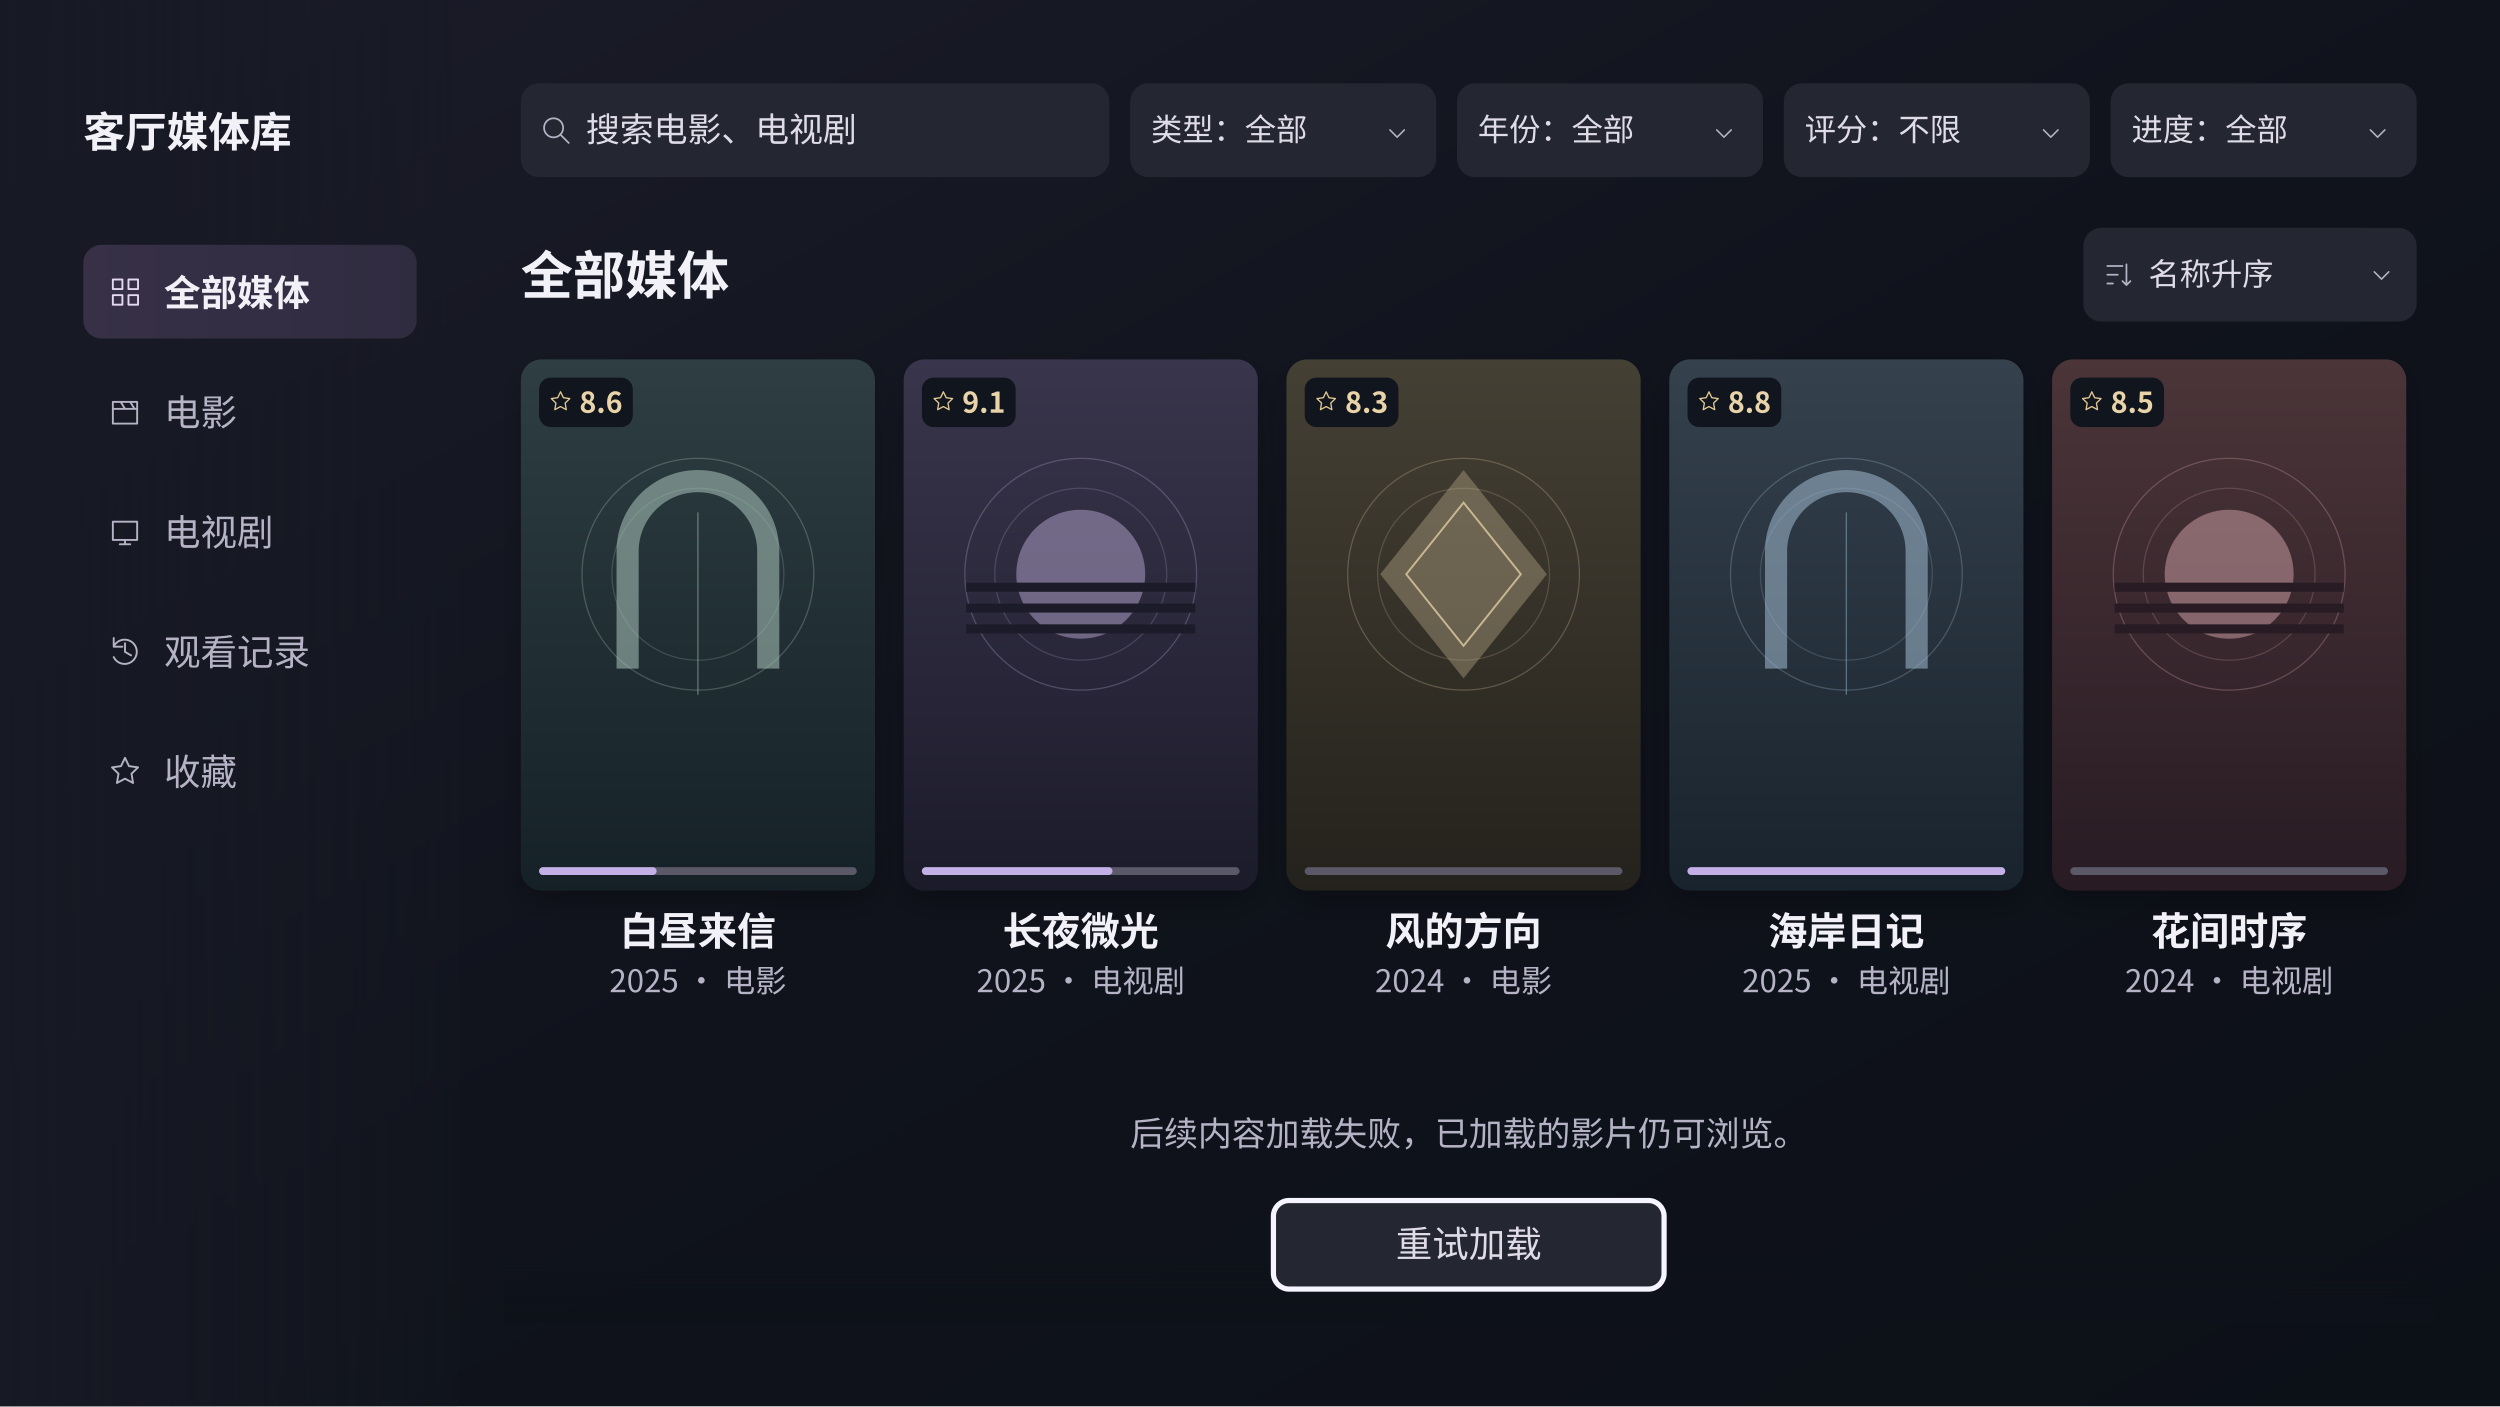
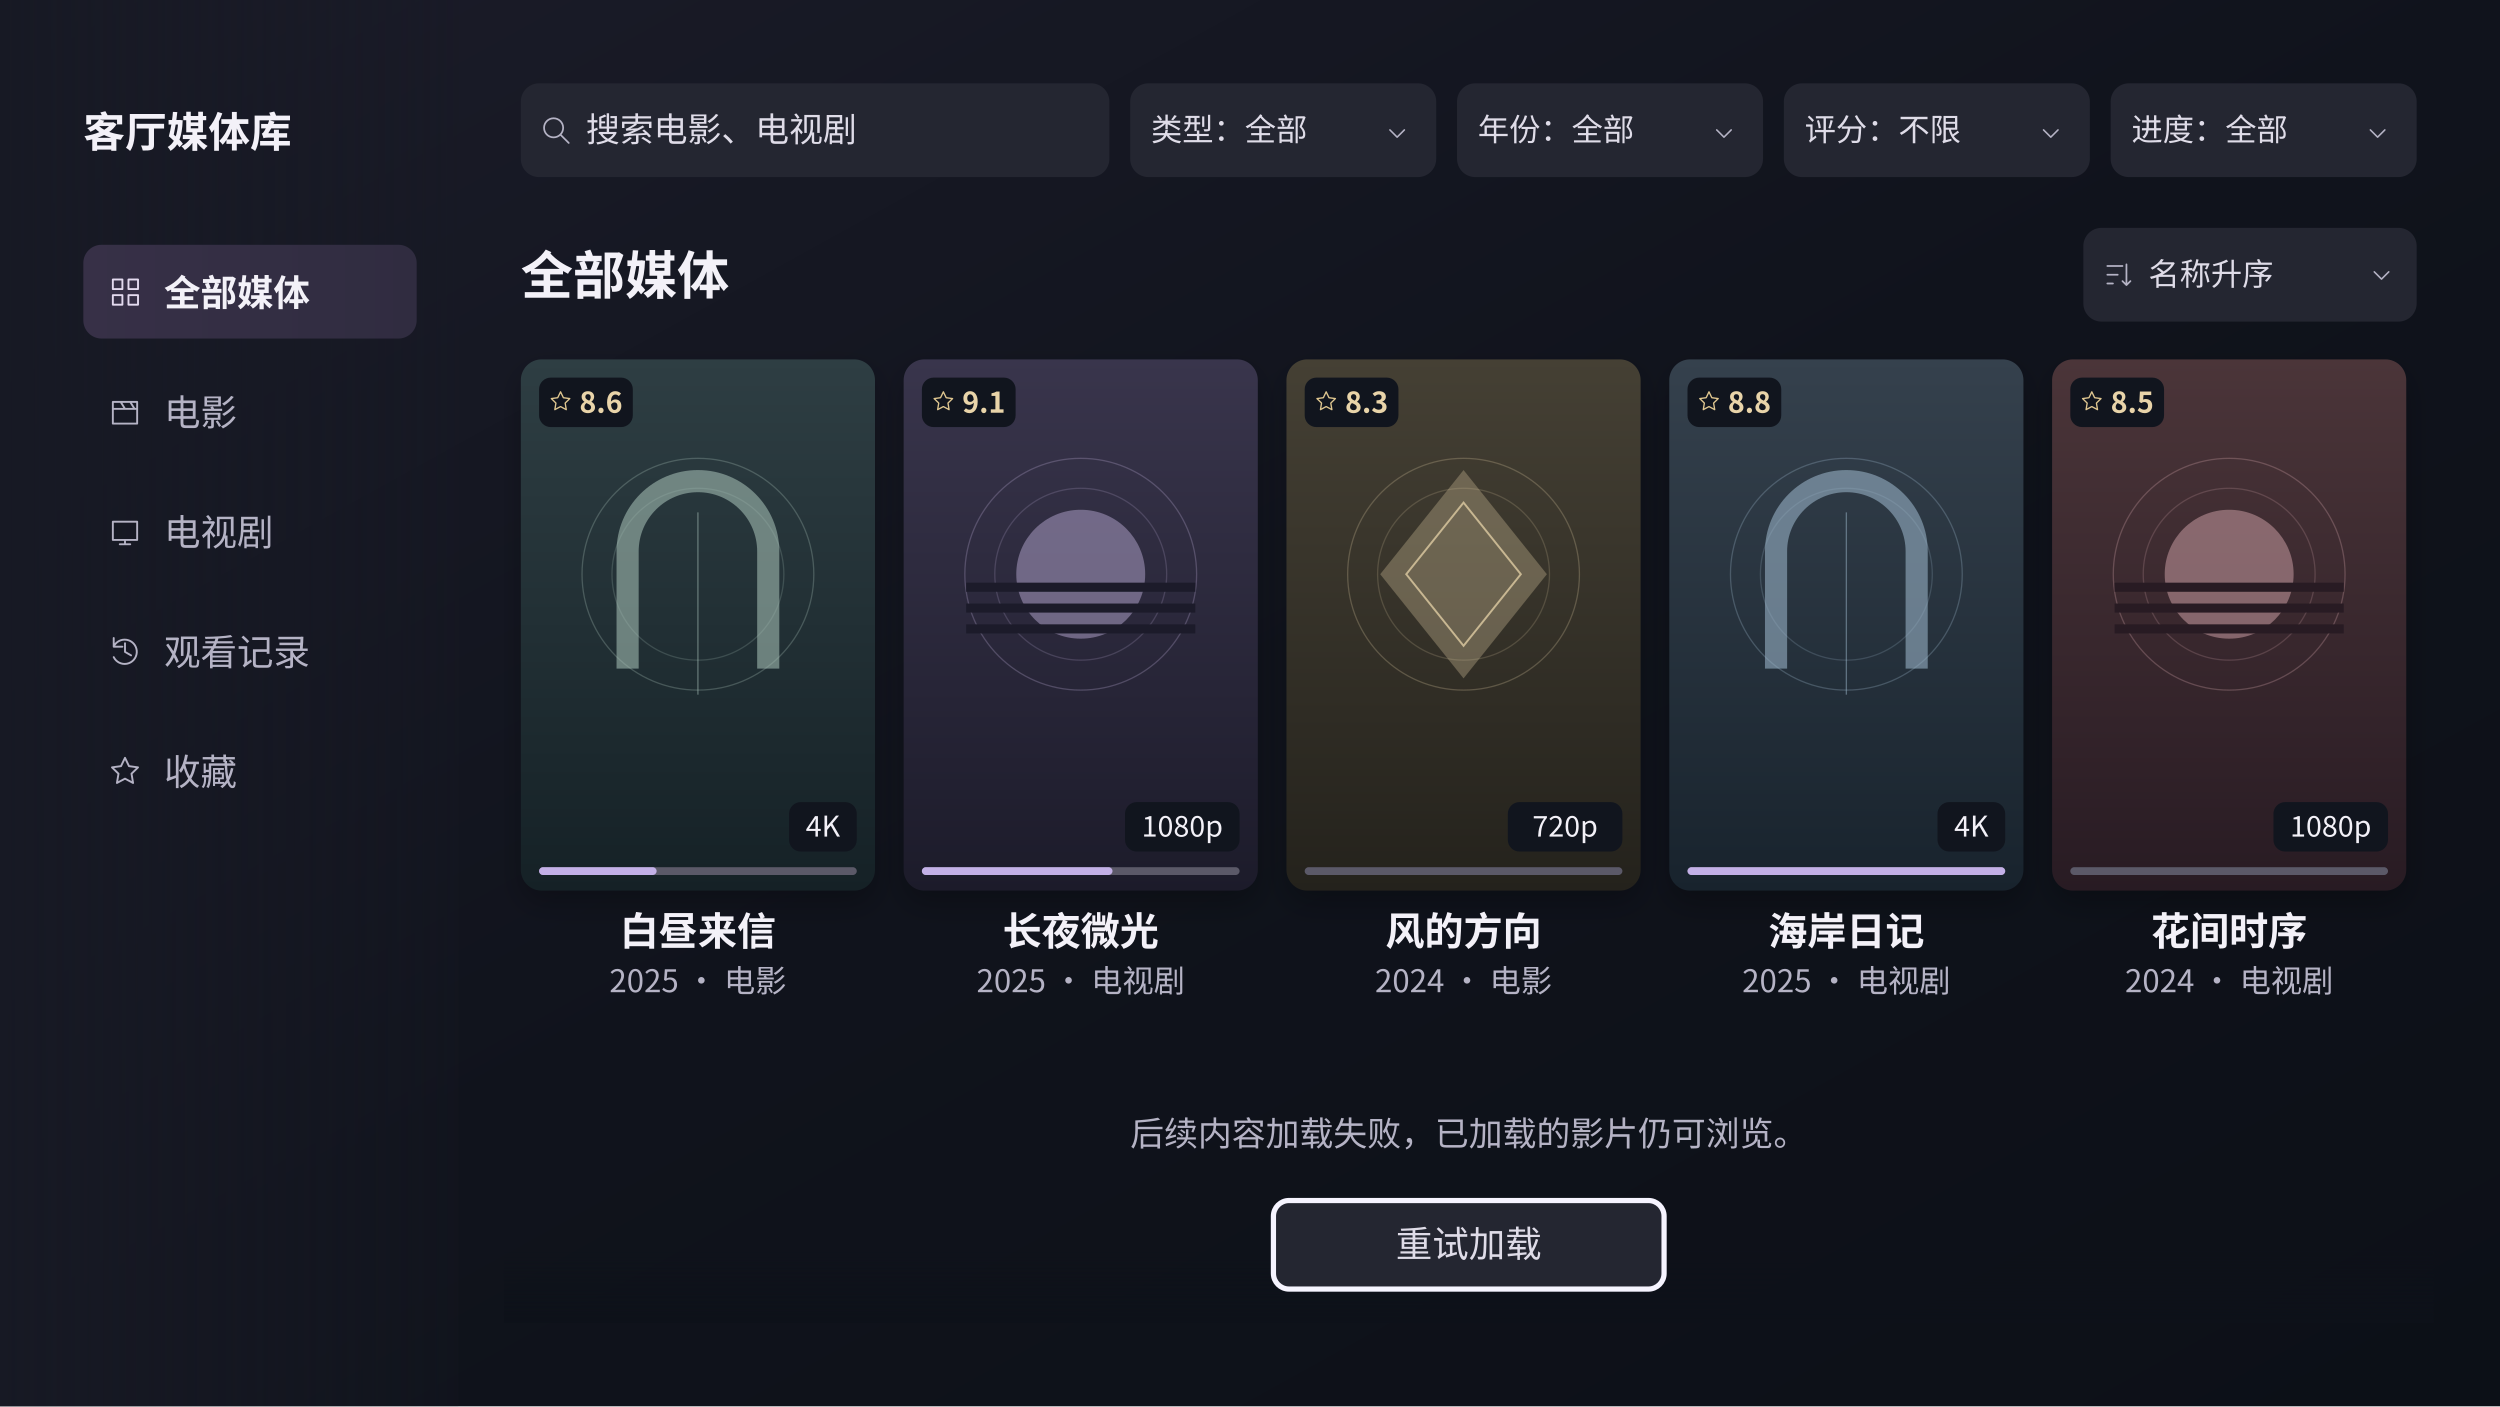
<svg xmlns="http://www.w3.org/2000/svg" width="3840" height="2160" viewBox="0 0 3840 2160" role="img" aria-labelledby="title desc">
  <defs>
    <linearGradient id="background" x2="1" y2="1">
      <stop stop-color="#1b1c29" />
      <stop offset=".5" stop-color="#10131c" />
      <stop offset="1" stop-color="#0c1017" />
    </linearGradient>
    <linearGradient id="sidebar" x2="1" y2="0">
      <stop stop-color="#171924" />
      <stop offset="1" stop-color="#171924" stop-opacity=".2" />
    </linearGradient>
    <linearGradient id="selection">
      <stop stop-color="#373047" />
      <stop offset="1" stop-color="#302c40" />
    </linearGradient>
    <linearGradient id="bottom-fade" x2="0" y2="1">
      <stop stop-color="#0d1119" stop-opacity="0" />
      <stop offset="1" stop-color="#0d1119" />
    </linearGradient>
    <filter id="card-shadow" x="-15%" y="-10%" width="130%" height="130%" color-interpolation-filters="sRGB">
      <feGaussianBlur in="SourceAlpha" stdDeviation="22" />
      <feOffset dx="0" dy="20" />
      <feComponentTransfer>
        <feFuncA type="linear" slope=".24" />
      </feComponentTransfer>
      <feMerge>
        <feMergeNode />
        <feMergeNode in="SourceGraphic" />
      </feMerge>
    </filter>
    <clipPath id="grid-viewport">
      <rect x="774" y="526" width="2964" height="1506" />
    </clipPath>
  </defs>
  <rect width="3840" height="2160" fill="url(#background)" />
  <rect width="704" height="2160" fill="url(#sidebar)" />
  <g font-family="Noto Sans CJK SC, sans-serif">
    <text x="128" y="226" font-size="64" fill="#f3f1f8" font-weight="600" text-anchor="start">客厅媒体库</text>
    <g data-role="sidebar-entry" data-focused="false">
      <rect x="128" y="376" width="512" height="144" rx="28" fill="url(#selection)" stroke="none" stroke-width="2" />
      <g transform="translate(168 424) scale(1.333333)">
        <path d="M4 4h11v11H4zM22 4h11v11H22zM4 22h11v11H4zM22 22h11v11H22z" fill="none" stroke="#e3daef" stroke-width="2.2" stroke-linecap="round" stroke-linejoin="round" />
      </g>
      <text x="252" y="470" font-size="56" fill="#f3f1f8" font-weight="600" text-anchor="start">全部媒体</text>
    </g>
    <g data-role="sidebar-entry" data-focused="false">
      <g transform="translate(168 608) scale(1.333333)">
        <path d="M4 7h28v25H4zM4 15h28M13 7l5 8M24 7l5 8" fill="none" stroke="#b5b3c5" stroke-width="2.2" stroke-linecap="round" stroke-linejoin="round" />
      </g>
      <text x="252" y="654" font-size="56" fill="#b5b3c5" font-weight="400" text-anchor="start">电影</text>
    </g>
    <g data-role="sidebar-entry" data-focused="false">
      <g transform="translate(168 792) scale(1.333333)">
        <path d="M4 7h28v21H4zM12 33h12M18 28v5" fill="none" stroke="#b5b3c5" stroke-width="2.2" stroke-linecap="round" stroke-linejoin="round" />
      </g>
      <text x="252" y="838" font-size="56" fill="#b5b3c5" font-weight="400" text-anchor="start">电视剧</text>
    </g>
    <g data-role="sidebar-entry" data-focused="false">
      <g transform="translate(168 976) scale(1.333333)">
        <path d="M6 11a14 14 0 1 1-1 14M5 3v10h10M18 9v10l7 4" fill="none" stroke="#b5b3c5" stroke-width="2.2" stroke-linecap="round" stroke-linejoin="round" />
      </g>
      <text x="252" y="1022" font-size="56" fill="#b5b3c5" font-weight="400" text-anchor="start">观看记录</text>
    </g>
    <g data-role="sidebar-entry" data-focused="false">
      <g transform="translate(168 1160) scale(1.333333)">
        <path d="M18 3l4.6 9.6L33 14l-7.5 7.3L27.3 32L18 27l-9.3 5l1.8-10.7L3 14l10.4-1.4z" fill="none" stroke="#b5b3c5" stroke-width="2.2" stroke-linecap="round" stroke-linejoin="round" />
      </g>
      <text x="252" y="1206" font-size="56" fill="#b5b3c5" font-weight="400" text-anchor="start">收藏</text>
    </g>
    <g data-role="control" data-focused="false" data-disabled="false" data-label="搜索电影、电视剧" opacity="1">
      <rect x="800" y="128" width="904" height="144" rx="28" fill="#242631" stroke="none" stroke-width="2" />
      <g transform="translate(832 178.0) scale(1.222222)">
        <path d="M27 15a12 12 0 1 1-24 0a12 12 0 1 1 24 0M24 24l10 10" fill="none" stroke="#b5b3c5" stroke-width="2.2" stroke-linecap="round" stroke-linejoin="round" />
      </g>
      <text x="900" y="217.68" font-size="52" fill="#dfdce8" font-weight="500" text-anchor="start">搜索电影、电视剧</text>
    </g>
    <g data-role="control" data-focused="false" data-disabled="false" data-label="类型：全部" opacity="1">
      <rect x="1736" y="128" width="470" height="144" rx="28" fill="#242631" stroke="none" stroke-width="2" />
      <text x="1768" y="216.32" font-size="48" fill="#dfdce8" font-weight="500" text-anchor="start">类型：全部</text>
    </g>
    <g transform="translate(2126 184) scale(1.111111)">
      <path d="M8 14l10 10l10-10" fill="none" stroke="#b5b3c5" stroke-width="2.2" stroke-linecap="round" stroke-linejoin="round" />
    </g>
    <g data-role="control" data-focused="false" data-disabled="false" data-label="年份：全部" opacity="1">
      <rect x="2238" y="128" width="470" height="144" rx="28" fill="#242631" stroke="none" stroke-width="2" />
      <text x="2270" y="216.32" font-size="48" fill="#dfdce8" font-weight="500" text-anchor="start">年份：全部</text>
    </g>
    <g transform="translate(2628 184) scale(1.111111)">
      <path d="M8 14l10 10l10-10" fill="none" stroke="#b5b3c5" stroke-width="2.2" stroke-linecap="round" stroke-linejoin="round" />
    </g>
    <g data-role="control" data-focused="false" data-disabled="false" data-label="评分：不限" opacity="1">
      <rect x="2740" y="128" width="470" height="144" rx="28" fill="#242631" stroke="none" stroke-width="2" />
      <text x="2772" y="216.32" font-size="48" fill="#dfdce8" font-weight="500" text-anchor="start">评分：不限</text>
    </g>
    <g transform="translate(3130 184) scale(1.111111)">
      <path d="M8 14l10 10l10-10" fill="none" stroke="#b5b3c5" stroke-width="2.2" stroke-linecap="round" stroke-linejoin="round" />
    </g>
    <g data-role="control" data-focused="false" data-disabled="false" data-label="进度：全部" opacity="1">
      <rect x="3242" y="128" width="470" height="144" rx="28" fill="#242631" stroke="none" stroke-width="2" />
      <text x="3274" y="216.32" font-size="48" fill="#dfdce8" font-weight="500" text-anchor="start">进度：全部</text>
    </g>
    <g transform="translate(3632 184) scale(1.111111)">
      <path d="M8 14l10 10l10-10" fill="none" stroke="#b5b3c5" stroke-width="2.2" stroke-linecap="round" stroke-linejoin="round" />
    </g>
    <text x="800" y="452" font-size="80" fill="#f3f1f8" font-weight="650" text-anchor="start">全部媒体</text>
    <g data-role="control" data-focused="false" data-disabled="false" data-label="名称升序" opacity="1">
      <rect x="3200" y="350" width="512" height="144" rx="28" fill="#242631" stroke="none" stroke-width="2" />
      <g transform="translate(3232 400.0) scale(1.222222)">
        <path d="M4 7h19M4 18h13M4 29h7M28 5v26M23 26l5 5l5-5" fill="none" stroke="#b5b3c5" stroke-width="2.2" stroke-linecap="round" stroke-linejoin="round" />
      </g>
      <text x="3300" y="438.32" font-size="48" fill="#dfdce8" font-weight="500" text-anchor="start">名称升序</text>
    </g>
    <g transform="translate(3638 402) scale(1.111111)">
      <path d="M8 14l10 10l10-10" fill="none" stroke="#b5b3c5" stroke-width="2.2" stroke-linecap="round" stroke-linejoin="round" />
    </g>
    <g clip-path="url(#grid-viewport)" data-role="focus-following-grid">
      <g data-role="media-card" data-focused="false">
        <defs>
          <linearGradient id="art-0" x2="0" y2="1">
            <stop stop-color="#2e3e43" />
            <stop offset="1" stop-color="#152126" />
          </linearGradient>
          <clipPath id="clip-0">
            <rect x="800" y="552" width="544" height="816" rx="32" fill="white" stroke="none" stroke-width="2" />
          </clipPath>
        </defs>
        <g filter="url(#card-shadow)">
          <rect x="800" y="552" width="544" height="816" rx="32" fill="url(#art-0)" stroke="none" stroke-width="2" />
        </g>
        <g clip-path="url(#clip-0)">
          <circle cx="1072" cy="882" r="178" fill="none" stroke="#a4bdb4" stroke-width="2" opacity=".3" />
          <circle cx="1072" cy="882" r="132" fill="none" stroke="#a4bdb4" stroke-width="2" opacity=".22" />
          <path d="M964 1027V847a108 108 0 0 1 216 0v180" fill="none" stroke="#a4bdb4" stroke-width="34" opacity=".58" />
          <path d="M1072 787v280" stroke="#a4bdb4" stroke-width="2" opacity=".5" />
        </g>
        <rect x="828" y="580" width="144" height="76" rx="18" fill="#11151e" stroke="none" stroke-width="2" />
        <g transform="translate(844 599) scale(0.9444444)">
          <path d="M18 3l4.6 9.6L33 14l-7.5 7.3L27.3 32L18 27l-9.3 5l1.8-10.7L3 14l10.4-1.4z" fill="none" stroke="#e0c790" stroke-width="2.2" stroke-linecap="round" stroke-linejoin="round" />
        </g>
        <text x="890" y="634" font-size="44" fill="#e9d4a9" font-weight="600" text-anchor="start">8.6</text>
+         <g data-role="quality-badge">
+           <rect x="1212" y="1232" width="104" height="76" rx="18" fill="#11151e" stroke="none" stroke-width="2" />
+           <text x="1264.0" y="1285" font-size="44" fill="#f3f1f8" font-weight="500" text-anchor="middle">4K</text>
+         </g>
        <g data-role="watch-progress" data-progress="0.37">
          <rect x="828" y="1332" width="488" height="12" rx="6" fill="#5b5968" stroke="none" stroke-width="2" />
          <rect x="828" y="1332" width="180.56" height="12" rx="6" fill="#c3b0e7" stroke="none" stroke-width="2" />
        </g>
        <g data-role="card-caption">
          <text x="1072" y="1452" font-size="60" fill="#f3f1f8" font-weight="600" text-anchor="middle">白昼来信</text>
          <text x="1072" y="1524" font-size="48" fill="#b5b3c5" font-weight="400" text-anchor="middle">2025 · 电影</text>
        </g>
      </g>
      <g data-role="media-card" data-focused="false">
        <defs>
          <linearGradient id="art-1" x2="0" y2="1">
            <stop stop-color="#39354c" />
            <stop offset="1" stop-color="#1c1b2a" />
          </linearGradient>
          <clipPath id="clip-1">
            <rect x="1388" y="552" width="544" height="816" rx="32" fill="white" stroke="none" stroke-width="2" />
          </clipPath>
        </defs>
        <g filter="url(#card-shadow)">
          <rect x="1388" y="552" width="544" height="816" rx="32" fill="url(#art-1)" stroke="none" stroke-width="2" />
        </g>
        <g clip-path="url(#clip-1)">
          <circle cx="1660" cy="882" r="178" fill="none" stroke="#b4a5ce" stroke-width="2" opacity=".3" />
          <circle cx="1660" cy="882" r="132" fill="none" stroke="#b4a5ce" stroke-width="2" opacity=".22" />
          <circle cx="1660" cy="882" r="99" fill="#b4a5ce" opacity=".5" />
          <path d="M1484 902h352M1484 934h352M1484 966h352" stroke="#1c1b2a" stroke-width="14" />
        </g>
        <rect x="1416" y="580" width="144" height="76" rx="18" fill="#11151e" stroke="none" stroke-width="2" />
        <g transform="translate(1432 599) scale(0.9444444)">
          <path d="M18 3l4.6 9.6L33 14l-7.5 7.3L27.3 32L18 27l-9.3 5l1.8-10.7L3 14l10.4-1.4z" fill="none" stroke="#e0c790" stroke-width="2.2" stroke-linecap="round" stroke-linejoin="round" />
        </g>
        <text x="1478" y="634" font-size="44" fill="#e9d4a9" font-weight="600" text-anchor="start">9.1</text>
+         <g data-role="quality-badge">
+           <rect x="1728" y="1232" width="176" height="76" rx="18" fill="#11151e" stroke="none" stroke-width="2" />
+           <text x="1816.0" y="1285" font-size="44" fill="#f3f1f8" font-weight="500" text-anchor="middle">1080p</text>
+         </g>
        <g data-role="watch-progress" data-progress="0.6">
          <rect x="1416" y="1332" width="488" height="12" rx="6" fill="#5b5968" stroke="none" stroke-width="2" />
          <rect x="1416" y="1332" width="292.8" height="12" rx="6" fill="#c3b0e7" stroke="none" stroke-width="2" />
        </g>
        <g data-role="card-caption">
          <text x="1660" y="1452" font-size="60" fill="#f3f1f8" font-weight="600" text-anchor="middle">长夜微光</text>
          <text x="1660" y="1524" font-size="48" fill="#b5b3c5" font-weight="400" text-anchor="middle">2025 · 电视剧</text>
        </g>
      </g>
      <g data-role="media-card" data-focused="false">
        <defs>
          <linearGradient id="art-2" x2="0" y2="1">
            <stop stop-color="#454034" />
            <stop offset="1" stop-color="#24221c" />
          </linearGradient>
          <clipPath id="clip-2">
            <rect x="1976" y="552" width="544" height="816" rx="32" fill="white" stroke="none" stroke-width="2" />
          </clipPath>
        </defs>
        <g filter="url(#card-shadow)">
          <rect x="1976" y="552" width="544" height="816" rx="32" fill="url(#art-2)" stroke="none" stroke-width="2" />
        </g>
        <g clip-path="url(#clip-2)">
          <circle cx="2248" cy="882" r="178" fill="none" stroke="#c8b792" stroke-width="2" opacity=".3" />
          <circle cx="2248" cy="882" r="132" fill="none" stroke="#c8b792" stroke-width="2" opacity=".22" />
          <path d="M2248 722l128 160l-128 160l-128-160z" fill="#c8b792" opacity=".36" />
          <path d="M2248 772l88 110l-88 110l-88-110z" fill="none" stroke="#c8b792" stroke-width="3" />
        </g>
        <rect x="2004" y="580" width="144" height="76" rx="18" fill="#11151e" stroke="none" stroke-width="2" />
        <g transform="translate(2020 599) scale(0.9444444)">
          <path d="M18 3l4.6 9.6L33 14l-7.5 7.3L27.3 32L18 27l-9.3 5l1.8-10.7L3 14l10.4-1.4z" fill="none" stroke="#e0c790" stroke-width="2.2" stroke-linecap="round" stroke-linejoin="round" />
        </g>
        <text x="2066" y="634" font-size="44" fill="#e9d4a9" font-weight="600" text-anchor="start">8.3</text>
+         <g data-role="quality-badge">
+           <rect x="2316" y="1232" width="176" height="76" rx="18" fill="#11151e" stroke="none" stroke-width="2" />
+           <text x="2404.0" y="1285" font-size="44" fill="#f3f1f8" font-weight="500" text-anchor="middle">720p</text>
+         </g>
        <g data-role="watch-progress" data-progress="0">
          <rect x="2004" y="1332" width="488" height="12" rx="6" fill="#5b5968" stroke="none" stroke-width="2" />
        </g>
        <g data-role="card-caption">
          <text x="2248" y="1452" font-size="60" fill="#f3f1f8" font-weight="600" text-anchor="middle">风的方向</text>
          <text x="2248" y="1524" font-size="48" fill="#b5b3c5" font-weight="400" text-anchor="middle">2024 · 电影</text>
        </g>
      </g>
      <g data-role="media-card" data-focused="false">
        <defs>
          <linearGradient id="art-3" x2="0" y2="1">
            <stop stop-color="#35414d" />
            <stop offset="1" stop-color="#18232d" />
          </linearGradient>
          <clipPath id="clip-3">
            <rect x="2564" y="552" width="544" height="816" rx="32" fill="white" stroke="none" stroke-width="2" />
          </clipPath>
        </defs>
        <g filter="url(#card-shadow)">
          <rect x="2564" y="552" width="544" height="816" rx="32" fill="url(#art-3)" stroke="none" stroke-width="2" />
        </g>
        <g clip-path="url(#clip-3)">
          <circle cx="2836" cy="882" r="178" fill="none" stroke="#99b4c8" stroke-width="2" opacity=".3" />
          <circle cx="2836" cy="882" r="132" fill="none" stroke="#99b4c8" stroke-width="2" opacity=".22" />
          <path d="M2728 1027V847a108 108 0 0 1 216 0v180" fill="none" stroke="#99b4c8" stroke-width="34" opacity=".58" />
          <path d="M2836 787v280" stroke="#99b4c8" stroke-width="2" opacity=".5" />
        </g>
        <rect x="2592" y="580" width="144" height="76" rx="18" fill="#11151e" stroke="none" stroke-width="2" />
        <g transform="translate(2608 599) scale(0.9444444)">
          <path d="M18 3l4.6 9.6L33 14l-7.5 7.3L27.3 32L18 27l-9.3 5l1.8-10.7L3 14l10.4-1.4z" fill="none" stroke="#e0c790" stroke-width="2.2" stroke-linecap="round" stroke-linejoin="round" />
        </g>
        <text x="2654" y="634" font-size="44" fill="#e9d4a9" font-weight="600" text-anchor="start">8.8</text>
+         <g data-role="quality-badge">
+           <rect x="2976" y="1232" width="104" height="76" rx="18" fill="#11151e" stroke="none" stroke-width="2" />
+           <text x="3028.0" y="1285" font-size="44" fill="#f3f1f8" font-weight="500" text-anchor="middle">4K</text>
+         </g>
        <g data-role="watch-progress" data-progress="1">
          <rect x="2592" y="1332" width="488" height="12" rx="6" fill="#5b5968" stroke="none" stroke-width="2" />
          <rect x="2592" y="1332" width="488" height="12" rx="6" fill="#c3b0e7" stroke="none" stroke-width="2" />
        </g>
        <g data-role="card-caption">
          <text x="2836" y="1452" font-size="60" fill="#f3f1f8" font-weight="600" text-anchor="middle">海岸日记</text>
          <text x="2836" y="1524" font-size="48" fill="#b5b3c5" font-weight="400" text-anchor="middle">2025 · 电视剧</text>
        </g>
      </g>
      <g data-role="media-card" data-focused="false">
        <defs>
          <linearGradient id="art-4" x2="0" y2="1">
            <stop stop-color="#4b3539" />
            <stop offset="1" stop-color="#281b23" />
          </linearGradient>
          <clipPath id="clip-4">
            <rect x="3152" y="552" width="544" height="816" rx="32" fill="white" stroke="none" stroke-width="2" />
          </clipPath>
        </defs>
        <g filter="url(#card-shadow)">
          <rect x="3152" y="552" width="544" height="816" rx="32" fill="url(#art-4)" stroke="none" stroke-width="2" />
        </g>
        <g clip-path="url(#clip-4)">
          <circle cx="3424" cy="882" r="178" fill="none" stroke="#d2a3a9" stroke-width="2" opacity=".3" />
          <circle cx="3424" cy="882" r="132" fill="none" stroke="#d2a3a9" stroke-width="2" opacity=".22" />
          <circle cx="3424" cy="882" r="99" fill="#d2a3a9" opacity=".5" />
          <path d="M3248 902h352M3248 934h352M3248 966h352" stroke="#281b23" stroke-width="14" />
        </g>
        <rect x="3180" y="580" width="144" height="76" rx="18" fill="#11151e" stroke="none" stroke-width="2" />
        <g transform="translate(3196 599) scale(0.9444444)">
          <path d="M18 3l4.6 9.6L33 14l-7.5 7.3L27.3 32L18 27l-9.3 5l1.8-10.7L3 14l10.4-1.4z" fill="none" stroke="#e0c790" stroke-width="2.2" stroke-linecap="round" stroke-linejoin="round" />
        </g>
        <text x="3242" y="634" font-size="44" fill="#e9d4a9" font-weight="600" text-anchor="start">8.5</text>
+         <g data-role="quality-badge">
+           <rect x="3492" y="1232" width="176" height="76" rx="18" fill="#11151e" stroke="none" stroke-width="2" />
+           <text x="3580.0" y="1285" font-size="44" fill="#f3f1f8" font-weight="500" text-anchor="middle">1080p</text>
+         </g>
        <g data-role="watch-progress" data-progress="0">
          <rect x="3180" y="1332" width="488" height="12" rx="6" fill="#5b5968" stroke="none" stroke-width="2" />
        </g>
        <g data-role="card-caption">
          <text x="3424" y="1452" font-size="60" fill="#f3f1f8" font-weight="600" text-anchor="middle">花间时序</text>
          <text x="3424" y="1524" font-size="48" fill="#b5b3c5" font-weight="400" text-anchor="middle">2024 · 电视剧</text>
        </g>
      </g>
    </g>
    <rect x="774" y="1920" width="2964" height="112" rx="0" fill="url(#bottom-fade)" stroke="none" stroke-width="2" />
    <text x="2256" y="1760" font-size="52" fill="#b5b3c5" font-weight="400" text-anchor="middle">后续内容加载失败，已加载的影片仍可浏览。</text>
    <g data-role="control" data-focused="true" data-disabled="false" data-label="重试加载" opacity="1">
      <rect x="1952" y="1840" width="608" height="144" rx="28" fill="#242631" stroke="none" stroke-width="2" />
      <rect x="1956" y="1844" width="600" height="136" rx="24" fill="none" stroke="#f6f4ff" stroke-width="8" />
      <text x="2256.0" y="1931.04" font-size="56" fill="#dfdce8" font-weight="500" text-anchor="middle">重试加载</text>
    </g>
  </g>
</svg>
